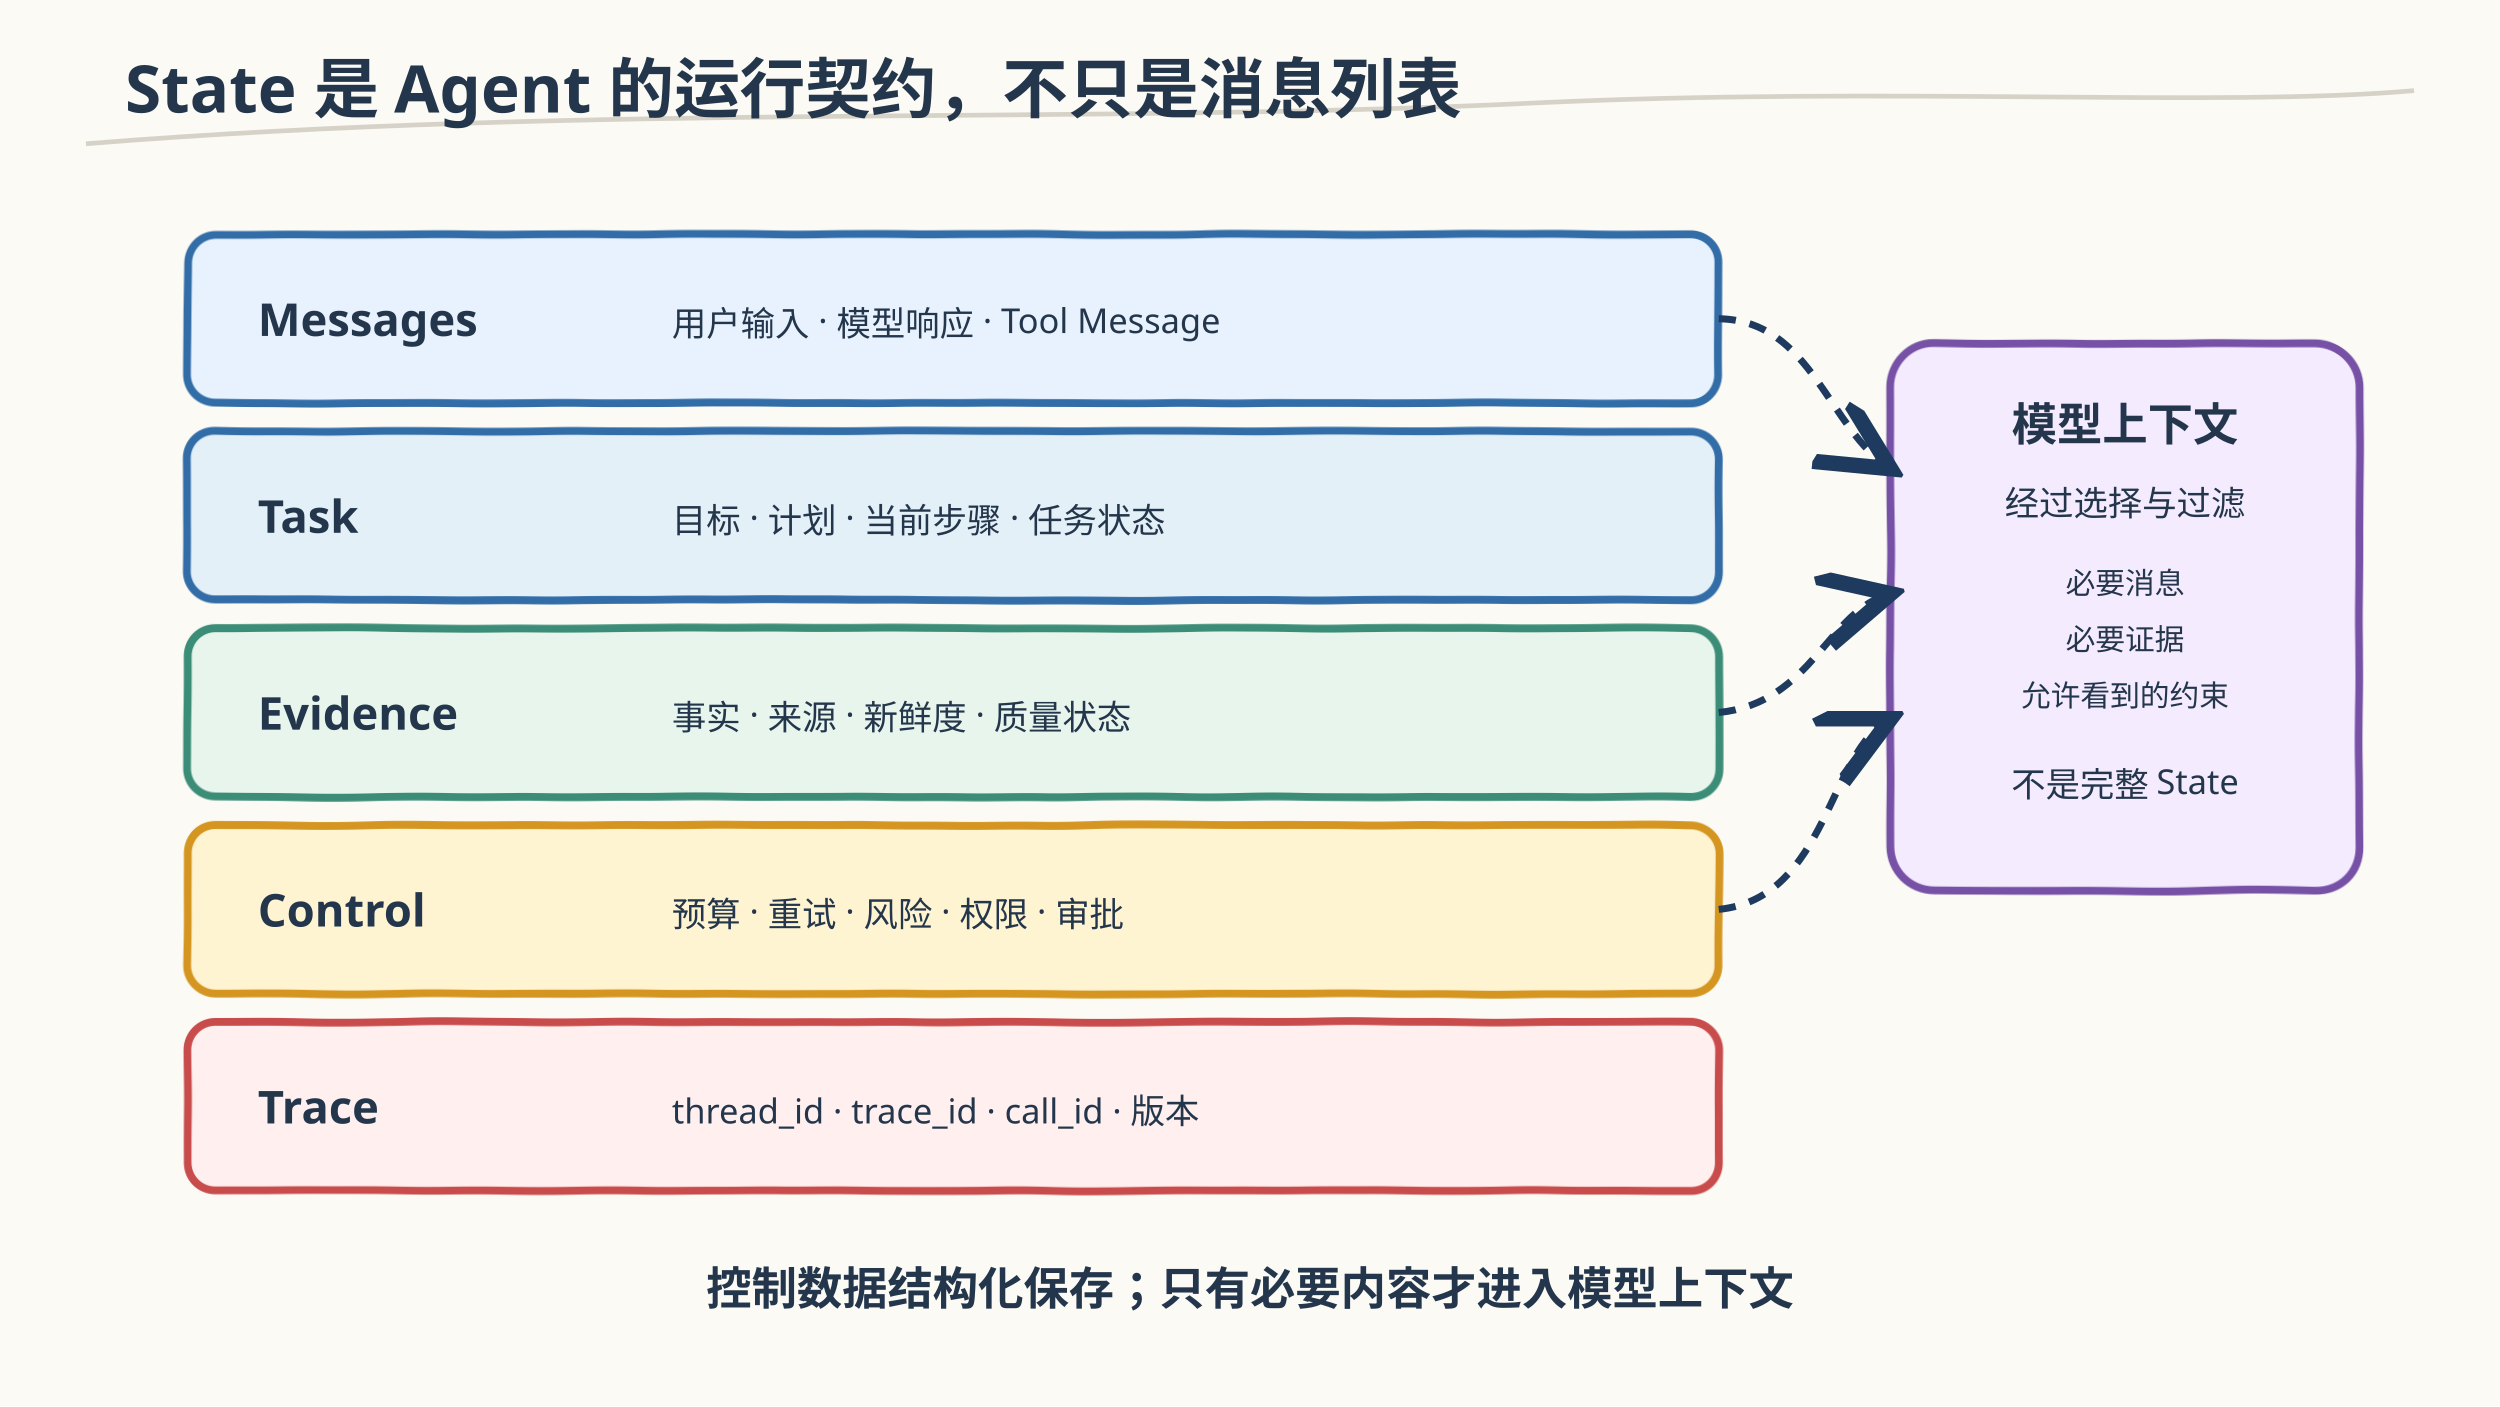
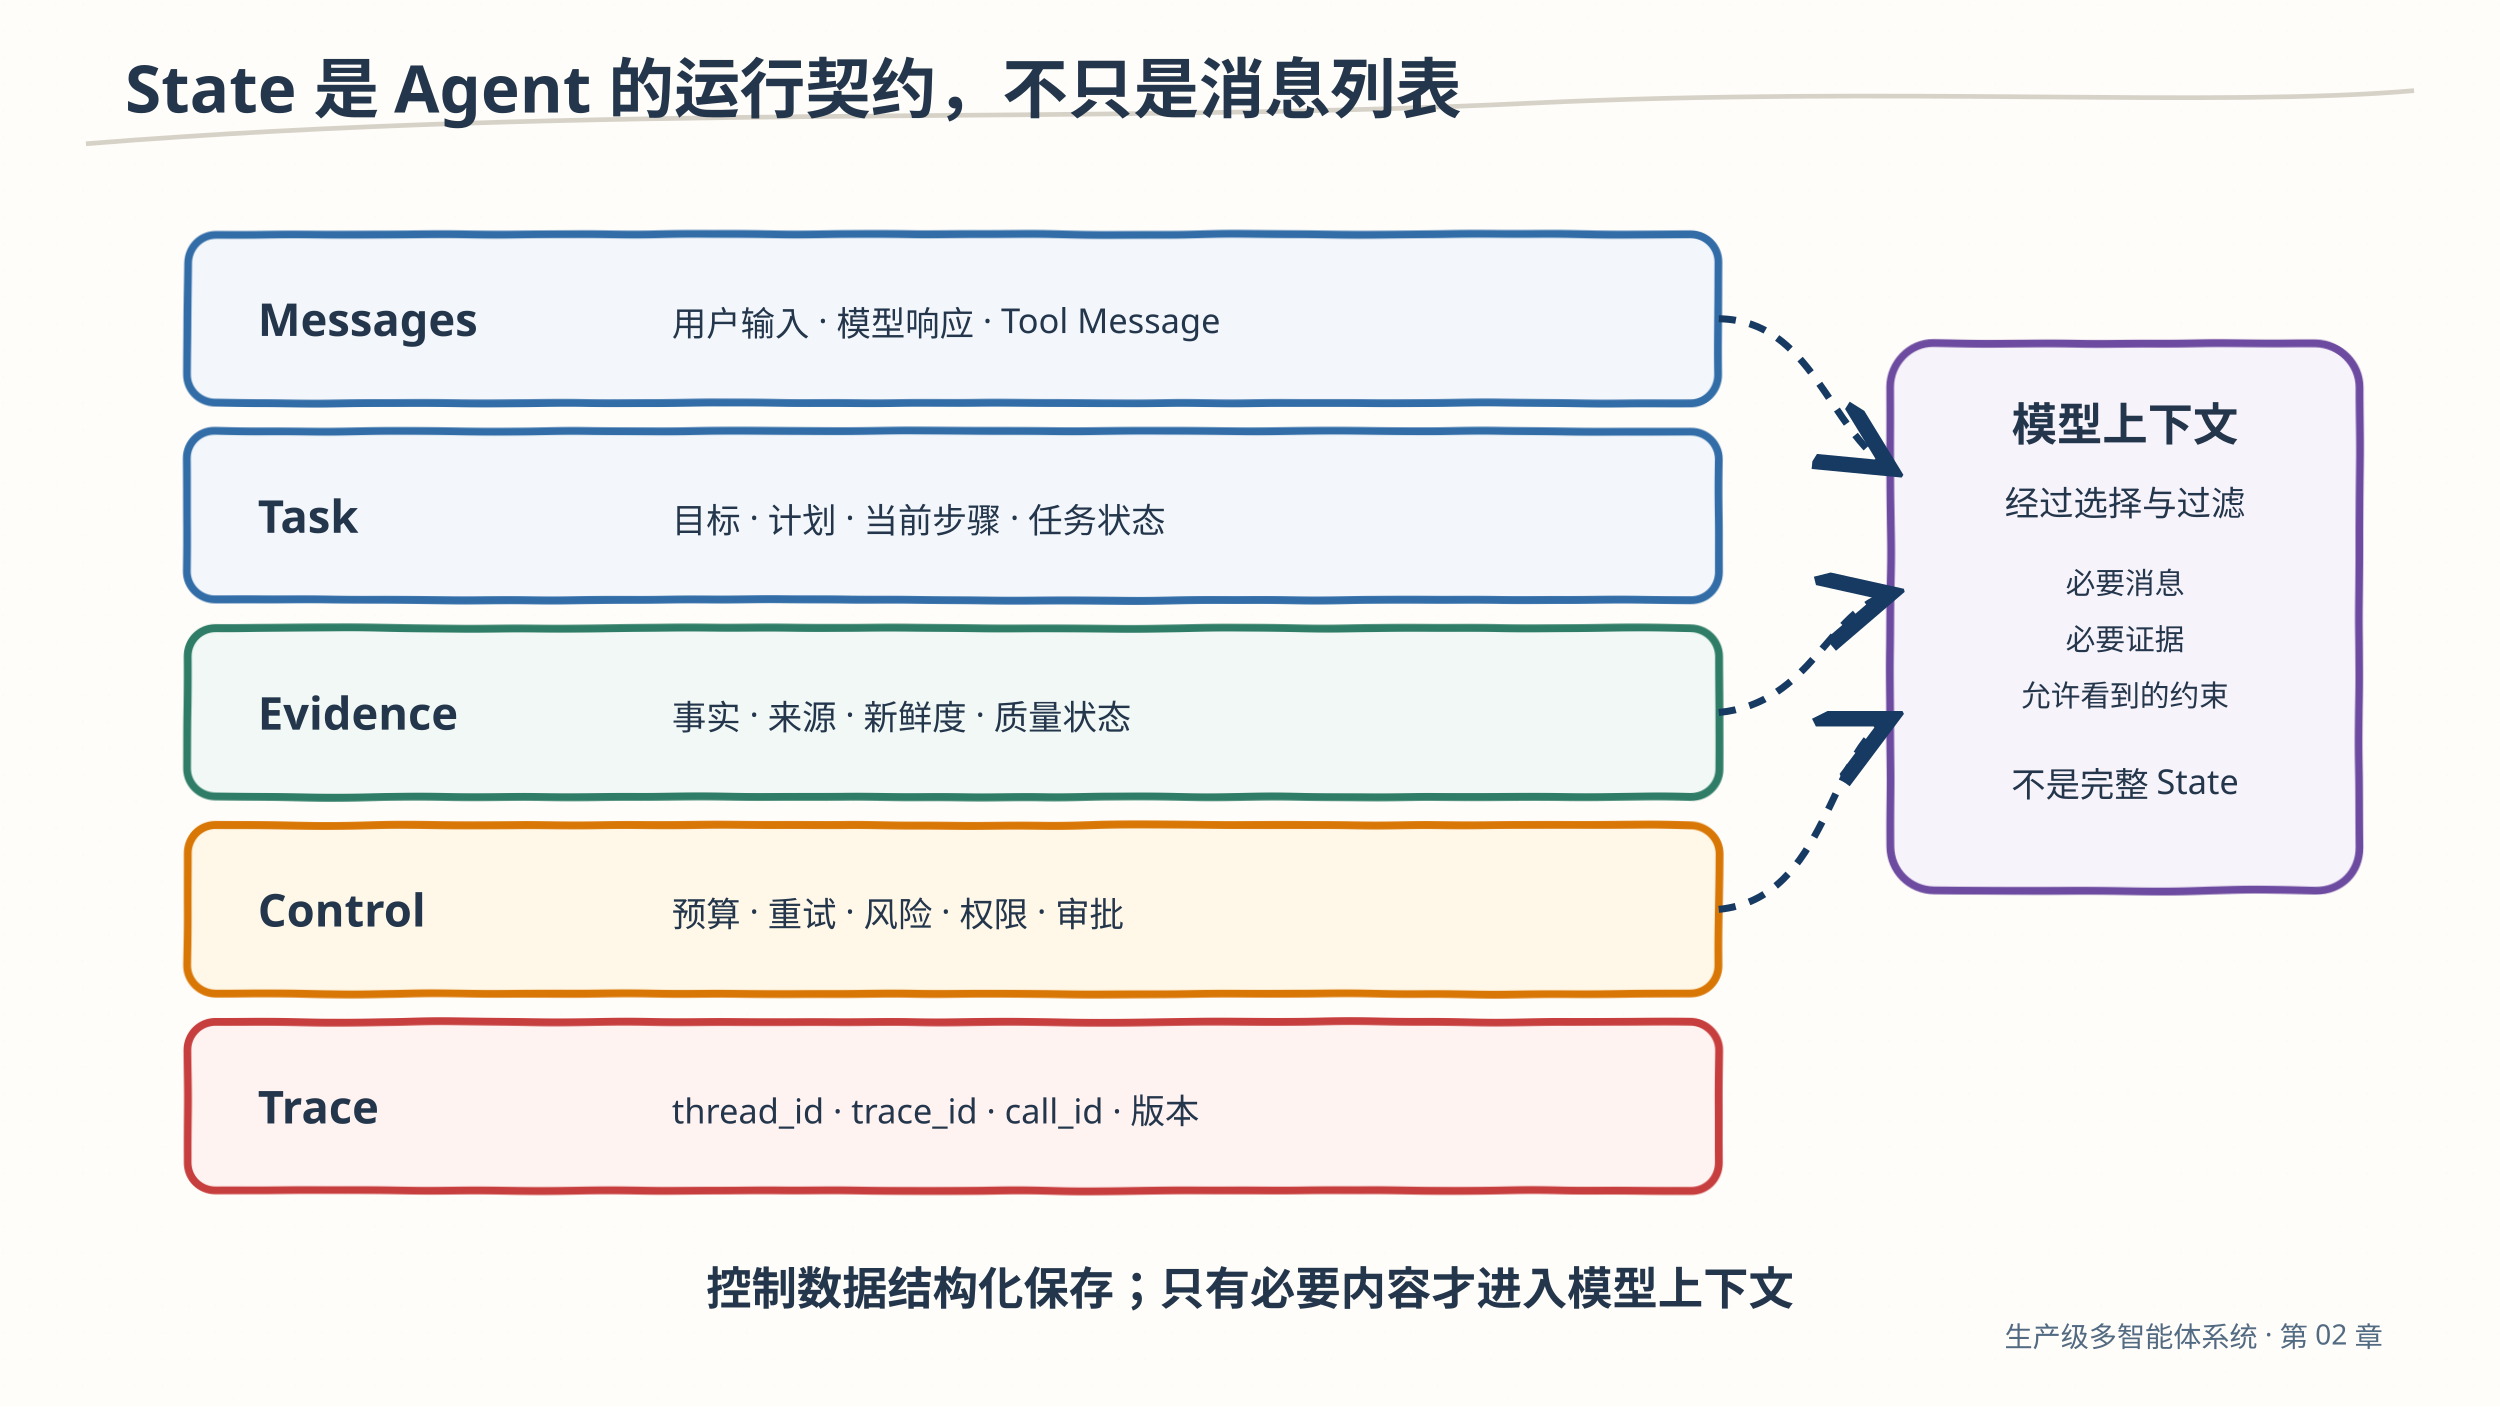
- <svg xmlns="http://www.w3.org/2000/svg" width="1600" height="900" viewBox="0 0 1600 900" role="img" aria-labelledby="title desc">
+ <svg xmlns="http://www.w3.org/2000/svg" width="1600" height="900" viewBox="0 0 1600 900" aria-labelledby="title desc" role="img" focusable="false" data-whiteboard-version="3">
  <defs>
+     <pattern id="whiteboard-paper-dots" width="17" height="17" patternUnits="userSpaceOnUse">
+       <circle cx="2" cy="3" r=".7" fill="#d7dee7" opacity=".34" />
+       <circle cx="13" cy="11" r=".45" fill="#eadfce" opacity=".3" />
+     </pattern>
    <filter id="rough" x="-5%" y="-5%" width="110%" height="110%">
      <feTurbulence type="fractalNoise" baseFrequency="0.012" numOctaves="2" seed="23" result="noise" />
      <feDisplacementMap in="SourceGraphic" in2="noise" scale="2.1" />
    </filter>
    <marker id="arrow" markerWidth="12" markerHeight="12" refX="10" refY="5" orient="auto">
-       <path d="M0,0 L10,5 L0,10" fill="none" stroke="#1e3a5f" stroke-width="2.2" />
+       <path d="M0,0 L10,5 L0,10" fill="none" stroke="#173a63" stroke-width="2.2" />
    </marker>
-     <style>.label{font-family:"Kaiti SC","STKaiti","Noto Sans SC",sans-serif;fill:#24364b}.title{font-size:42px;font-weight:700}.layer{font-size:29px;font-weight:700}.body{font-size:22px}.small{font-size:19px}.flow{fill:none;stroke:#1e3a5f;stroke-width:4.5;stroke-dasharray:11 9;marker-end:url(#arrow)}</style>
+     <style>.label{font-family:"Kaiti SC","STKaiti","Noto Sans SC",sans-serif;fill:#24364b}.title{font-size:42px;font-weight:700}.layer{font-size:29px;font-weight:700}.body{font-size:22px}.small{font-size:19px}.flow{fill:none;stroke:#173a63;stroke-width:4.5;stroke-dasharray:11 9;marker-end:url(#arrow)}</style>
  </defs>
-   <rect width="1600" height="900" fill="#fbfaf5" />
+   <rect width="1600" height="900" fill="#fffdf9" />
+   <g id="whiteboard-surface" aria-hidden="true" opacity=".22">
+     <rect width="1600" height="900" fill="url(#whiteboard-paper-dots)" />
+   </g>
  <path d="M55 92 C380 66 690 80 980 66 C1210 55 1420 69 1545 58" stroke="#d7d2c8" stroke-width="3" fill="none" />
  <text x="80" y="72" class="label title">State 是 Agent 的运行契约，不只是消息列表</text>
  <g filter="url(#rough)">
-     <rect x="120" y="150" width="980" height="108" rx="18" fill="#e8f2ff" stroke="#326da8" stroke-width="5" />
-     <rect x="120" y="276" width="980" height="108" rx="18" fill="#e3f0f8" stroke="#326da8" stroke-width="5" />
-     <rect x="120" y="402" width="980" height="108" rx="18" fill="#e7f5ed" stroke="#3c8d77" stroke-width="5" />
-     <rect x="120" y="528" width="980" height="108" rx="18" fill="#fff4d2" stroke="#d59621" stroke-width="5" />
-     <rect x="120" y="654" width="980" height="108" rx="18" fill="#fff0ef" stroke="#c94c4c" stroke-width="5" />
-     <rect x="1210" y="220" width="300" height="350" rx="28" fill="#f4ebff" stroke="#7651a6" stroke-width="5" />
+     <rect x="120" y="150" width="980" height="108" rx="18" fill="#f3f7fb" stroke="#326da8" stroke-width="5" />
+     <rect x="120" y="276" width="980" height="108" rx="18" fill="#f3f7fb" stroke="#326da8" stroke-width="5" />
+     <rect x="120" y="402" width="980" height="108" rx="18" fill="#f1f8f5" stroke="#2f7d67" stroke-width="5" />
+     <rect x="120" y="528" width="980" height="108" rx="18" fill="#fff8e8" stroke="#d97706" stroke-width="5" />
+     <rect x="120" y="654" width="980" height="108" rx="18" fill="#fff3f2" stroke="#c73e3e" stroke-width="5" />
+     <rect x="1210" y="220" width="300" height="350" rx="28" fill="#f7f3fb" stroke="#6d4ba0" stroke-width="5" />
  </g>
  <text x="165" y="215" class="label layer">Messages</text>
  <text x="430" y="215" class="label body">用户输入 · 模型响应 · Tool Message</text>
  <text x="165" y="341" class="label layer">Task</text>
  <text x="430" y="341" class="label body">目标 · 计划 · 当前步骤 · 任务状态</text>
  <text x="165" y="467" class="label layer">Evidence</text>
  <text x="430" y="467" class="label body">事实 · 来源 · 新鲜度 · 质量状态</text>
  <text x="165" y="593" class="label layer">Control</text>
  <text x="430" y="593" class="label body">预算 · 重试 · 风险 · 权限 · 审批</text>
  <text x="165" y="719" class="label layer">Trace</text>
  <text x="430" y="719" class="label body">thread_id · trace_id · call_id · 版本</text>
  <text x="1360" y="282" text-anchor="middle" class="label layer">模型上下文</text>
  <text x="1360" y="330" text-anchor="middle" class="label body">经过选择与过滤</text>
  <text x="1360" y="380" text-anchor="middle" class="label small">必要消息</text>
  <text x="1360" y="416" text-anchor="middle" class="label small">必要证据</text>
  <text x="1360" y="452" text-anchor="middle" class="label small">允许看到的约束</text>
  <text x="1360" y="510" text-anchor="middle" class="label body" fill="#9d3030">不是完整 State</text>
  <path d="M1100 204 C1160 205 1170 275 1210 300" class="flow" />
  <path d="M1100 456 C1160 450 1170 390 1210 380" class="flow" />
  <path d="M1100 582 C1170 575 1170 480 1210 460" class="flow" />
  <text x="800" y="835" text-anchor="middle" class="label layer" fill="#9d3030">控制数据结构化保存；只有必要内容才进入模型上下文</text>
+   <text id="whiteboard-footer" x="1525" y="862" font-family="'Kaiti SC','STKaiti','Noto Sans SC',sans-serif" font-size="18" fill="#526a82" text-anchor="end">生产级多智能体系统 · 第 02 章</text>
</svg>
